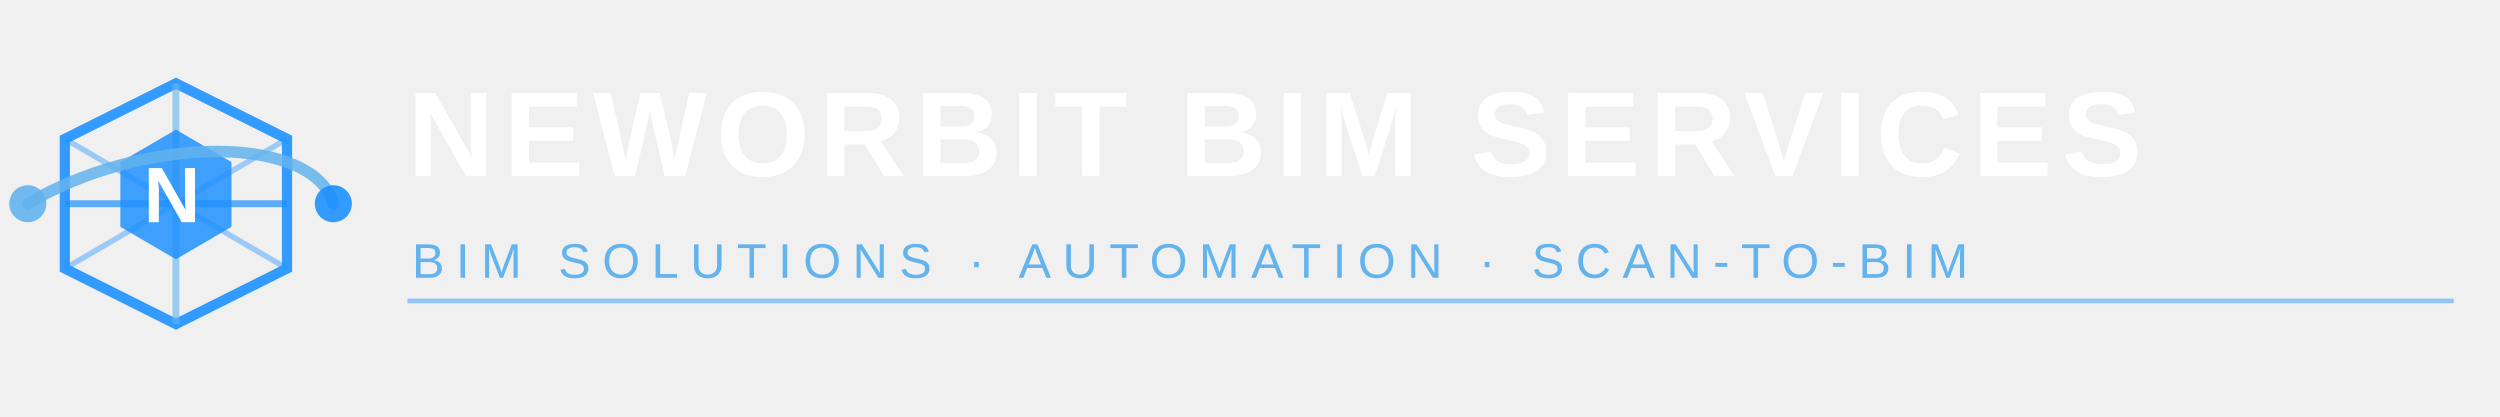
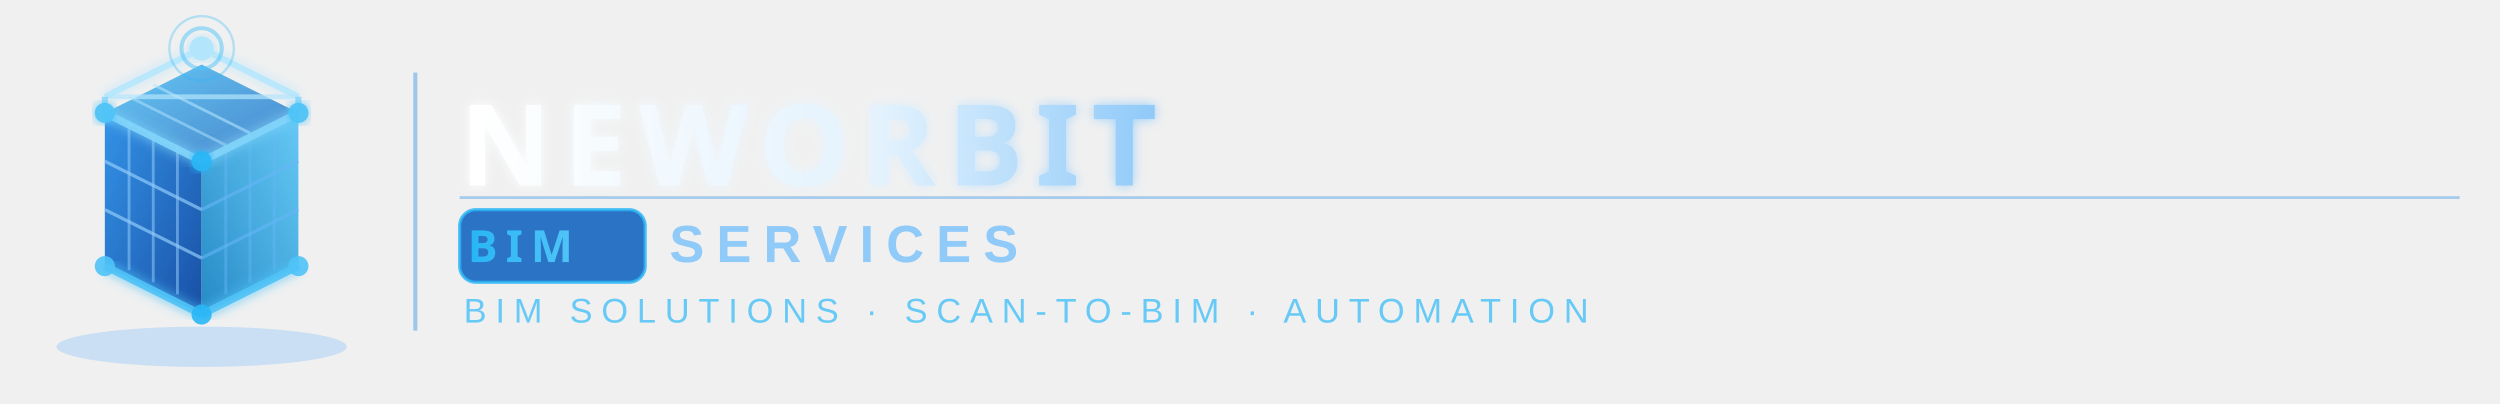
- <svg xmlns="http://www.w3.org/2000/svg" viewBox="0 0 540 90" width="540" height="90">
-   <polygon points="38,18 62,30 62,58 38,70 14,58 14,30" fill="none" stroke="#1E90FF" stroke-width="2.2" opacity="0.9" />
-   <line x1="14" y1="44" x2="62" y2="44" stroke="#1E90FF" stroke-width="1.5" opacity="0.7" />
-   <line x1="38" y1="18" x2="38" y2="70" stroke="#63B3ED" stroke-width="1.5" opacity="0.6" />
-   <line x1="14" y1="30" x2="62" y2="58" stroke="#1E90FF" stroke-width="1.2" opacity="0.4" />
-   <line x1="62" y1="30" x2="14" y2="58" stroke="#1E90FF" stroke-width="1.2" opacity="0.4" />
-   <polygon points="38,28 50,35 50,49 38,56 26,49 26,35" fill="#1E90FF" opacity="0.85" />
-   <text x="31" y="48" font-family="Arial Black, Arial, sans-serif" font-size="17" font-weight="900" fill="#ffffff">N</text>
-   <path d="M 6 44 A 42 20 -15 0 1 72 44" fill="none" stroke="#63B3ED" stroke-width="2.5" stroke-linecap="round" opacity="0.85" />
-   <circle cx="6" cy="44" r="4" fill="#63B3ED" opacity="0.9" />
-   <circle cx="72" cy="44" r="4" fill="#1E90FF" opacity="0.9" />
-   <text x="88" y="38" font-family="Arial Black, Arial, sans-serif" font-size="26" font-weight="900" fill="#FFFFFF" letter-spacing="2">NEWORBIT BIM SERVICES</text>
-   <text x="89" y="60" font-family="Arial, sans-serif" font-size="10.5" font-weight="500" fill="#63B3ED" letter-spacing="2.5">BIM SOLUTIONS · AUTOMATION · SCAN-TO-BIM</text>
-   <line x1="88" y1="65" x2="530" y2="65" stroke="#1E90FF" stroke-width="1" opacity="0.45" />
+ <svg xmlns="http://www.w3.org/2000/svg" viewBox="0 0 620 100" width="620" height="100">
+   <defs>
+     <linearGradient id="faceTop" x1="0%" y1="0%" x2="100%" y2="100%">
+       <stop offset="0%" style="stop-color:#4FC3F7;stop-opacity:0.95" />
+       <stop offset="100%" style="stop-color:#1565C0;stop-opacity:0.85" />
+     </linearGradient>
+     <linearGradient id="faceLeft" x1="0%" y1="0%" x2="100%" y2="100%">
+       <stop offset="0%" style="stop-color:#1E88E5;stop-opacity:0.9" />
+       <stop offset="100%" style="stop-color:#0D47A1;stop-opacity:0.95" />
+     </linearGradient>
+     <linearGradient id="faceRight" x1="100%" y1="0%" x2="0%" y2="100%">
+       <stop offset="0%" style="stop-color:#29B6F6;stop-opacity:0.7" />
+       <stop offset="100%" style="stop-color:#0277BD;stop-opacity:0.85" />
+     </linearGradient>
+     <linearGradient id="wordGrad" x1="0%" y1="0%" x2="100%" y2="0%">
+       <stop offset="0%" style="stop-color:#FFFFFF;stop-opacity:1" />
+       <stop offset="60%" style="stop-color:#E3F2FD;stop-opacity:1" />
+       <stop offset="100%" style="stop-color:#90CAF9;stop-opacity:1" />
+     </linearGradient>
+     <linearGradient id="bimGrad" x1="0%" y1="0%" x2="100%" y2="0%">
+       <stop offset="0%" style="stop-color:#29B6F6;stop-opacity:1" />
+       <stop offset="100%" style="stop-color:#4FC3F7;stop-opacity:1" />
+     </linearGradient>
+     <filter id="glow">
+       <feGaussianBlur stdDeviation="1.5" result="blur" />
+       <feMerge>
+         <feMergeNode in="blur" />
+         <feMergeNode in="SourceGraphic" />
+       </feMerge>
+     </filter>
+     <filter id="softglow">
+       <feGaussianBlur stdDeviation="2.5" result="blur" />
+       <feMerge>
+         <feMergeNode in="blur" />
+         <feMergeNode in="SourceGraphic" />
+       </feMerge>
+     </filter>
+   </defs>
+   <ellipse cx="50" cy="86" rx="36" ry="5" fill="#1E90FF" opacity="0.18" />
+   <polygon points="50,16 74,28 50,40 26,28" fill="url(#faceTop)" opacity="0.9" />
+   <polygon points="26,28 50,40 50,78 26,66" fill="url(#faceLeft)" />
+   <polygon points="74,28 50,40 50,78 74,66" fill="url(#faceRight)" />
+   <line x1="26" y1="40" x2="50" y2="52" stroke="#90CAF9" stroke-width="0.8" opacity="0.7" />
+   <line x1="26" y1="52" x2="50" y2="64" stroke="#90CAF9" stroke-width="0.8" opacity="0.7" />
+   <line x1="74" y1="40" x2="50" y2="52" stroke="#64B5F6" stroke-width="0.8" opacity="0.6" />
+   <line x1="74" y1="52" x2="50" y2="64" stroke="#64B5F6" stroke-width="0.8" opacity="0.6" />
+   <line x1="32" y1="30" x2="32" y2="67" stroke="#90CAF9" stroke-width="0.7" opacity="0.55" />
+   <line x1="38" y1="33" x2="38" y2="70" stroke="#90CAF9" stroke-width="0.7" opacity="0.55" />
+   <line x1="44" y1="36" x2="44" y2="73" stroke="#90CAF9" stroke-width="0.7" opacity="0.55" />
+   <line x1="68" y1="30" x2="68" y2="67" stroke="#64B5F6" stroke-width="0.7" opacity="0.45" />
+   <line x1="62" y1="33" x2="62" y2="70" stroke="#64B5F6" stroke-width="0.7" opacity="0.45" />
+   <line x1="56" y1="36" x2="56" y2="73" stroke="#64B5F6" stroke-width="0.7" opacity="0.45" />
+   <line x1="38" y1="21" x2="62" y2="33" stroke="#B3E5FC" stroke-width="0.7" opacity="0.6" />
+   <line x1="32" y1="24" x2="56" y2="36" stroke="#B3E5FC" stroke-width="0.7" opacity="0.5" />
+   <line x1="26" y1="28" x2="26" y2="66" stroke="#4FC3F7" stroke-width="1.8" filter="url(#glow)" opacity="0.95" />
+   <line x1="74" y1="28" x2="74" y2="66" stroke="#4FC3F7" stroke-width="1.8" filter="url(#glow)" opacity="0.95" />
+   <line x1="50" y1="40" x2="50" y2="78" stroke="#29B6F6" stroke-width="1.8" filter="url(#glow)" opacity="0.95" />
+   <line x1="26" y1="66" x2="50" y2="78" stroke="#4FC3F7" stroke-width="1.8" filter="url(#glow)" opacity="0.95" />
+   <line x1="74" y1="66" x2="50" y2="78" stroke="#4FC3F7" stroke-width="1.8" filter="url(#glow)" opacity="0.95" />
+   <line x1="26" y1="28" x2="50" y2="40" stroke="#81D4FA" stroke-width="1.8" filter="url(#glow)" opacity="0.95" />
+   <line x1="74" y1="28" x2="50" y2="40" stroke="#81D4FA" stroke-width="1.8" filter="url(#glow)" opacity="0.95" />
+   <line x1="26" y1="24" x2="50" y2="12" stroke="#B3E5FC" stroke-width="1.5" filter="url(#glow)" opacity="0.9" />
+   <line x1="74" y1="24" x2="50" y2="12" stroke="#B3E5FC" stroke-width="1.5" filter="url(#glow)" opacity="0.9" />
+   <line x1="26" y1="24" x2="74" y2="24" stroke="#B3E5FC" stroke-width="1.2" opacity="0.7" />
+   <line x1="26" y1="24" x2="26" y2="28" stroke="#81D4FA" stroke-width="1.5" opacity="0.8" />
+   <line x1="74" y1="24" x2="74" y2="28" stroke="#81D4FA" stroke-width="1.5" opacity="0.8" />
+   <circle cx="26" cy="28" r="2.5" fill="#4FC3F7" filter="url(#glow)" opacity="0.95" />
+   <circle cx="74" cy="28" r="2.5" fill="#4FC3F7" filter="url(#glow)" opacity="0.95" />
+   <circle cx="50" cy="40" r="2.5" fill="#29B6F6" filter="url(#glow)" opacity="0.95" />
+   <circle cx="26" cy="66" r="2.5" fill="#4FC3F7" opacity="0.9" />
+   <circle cx="74" cy="66" r="2.5" fill="#4FC3F7" opacity="0.9" />
+   <circle cx="50" cy="78" r="2.5" fill="#29B6F6" opacity="0.9" />
+   <circle cx="50" cy="12" r="3" fill="#B3E5FC" filter="url(#softglow)" opacity="1" />
+   <circle cx="50" cy="12" r="5" fill="none" stroke="#4FC3F7" stroke-width="1" opacity="0.5" />
+   <circle cx="50" cy="12" r="8" fill="none" stroke="#29B6F6" stroke-width="0.6" opacity="0.3" />
+   <line x1="103" y1="18" x2="103" y2="82" stroke="#1E88E5" stroke-width="1" opacity="0.4" />
+   <text x="114" y="46" font-family="Arial Black, Impact, sans-serif" font-size="28" font-weight="900" fill="url(#wordGrad)" letter-spacing="3" filter="url(#glow)">NEWORBIT</text>
+   <rect x="114" y="52" width="46" height="18" rx="4" ry="4" fill="#1565C0" opacity="0.9" />
+   <rect x="114" y="52" width="46" height="18" rx="4" ry="4" fill="none" stroke="#29B6F6" stroke-width="0.8" opacity="0.8" />
+   <text x="116" y="65" font-family="Arial Black, sans-serif" font-size="11" font-weight="900" fill="url(#bimGrad)" letter-spacing="2">BIM</text>
+   <text x="166" y="65" font-family="Arial, sans-serif" font-size="13" font-weight="700" fill="#90CAF9" letter-spacing="3">SERVICES</text>
+   <text x="115" y="80" font-family="Arial, sans-serif" font-size="8.5" font-weight="400" fill="#4FC3F7" letter-spacing="2.2" opacity="0.85">BIM SOLUTIONS · SCAN-TO-BIM · AUTOMATION</text>
+   <line x1="114" y1="49" x2="610" y2="49" stroke="#1E88E5" stroke-width="0.7" opacity="0.35" />
</svg>
